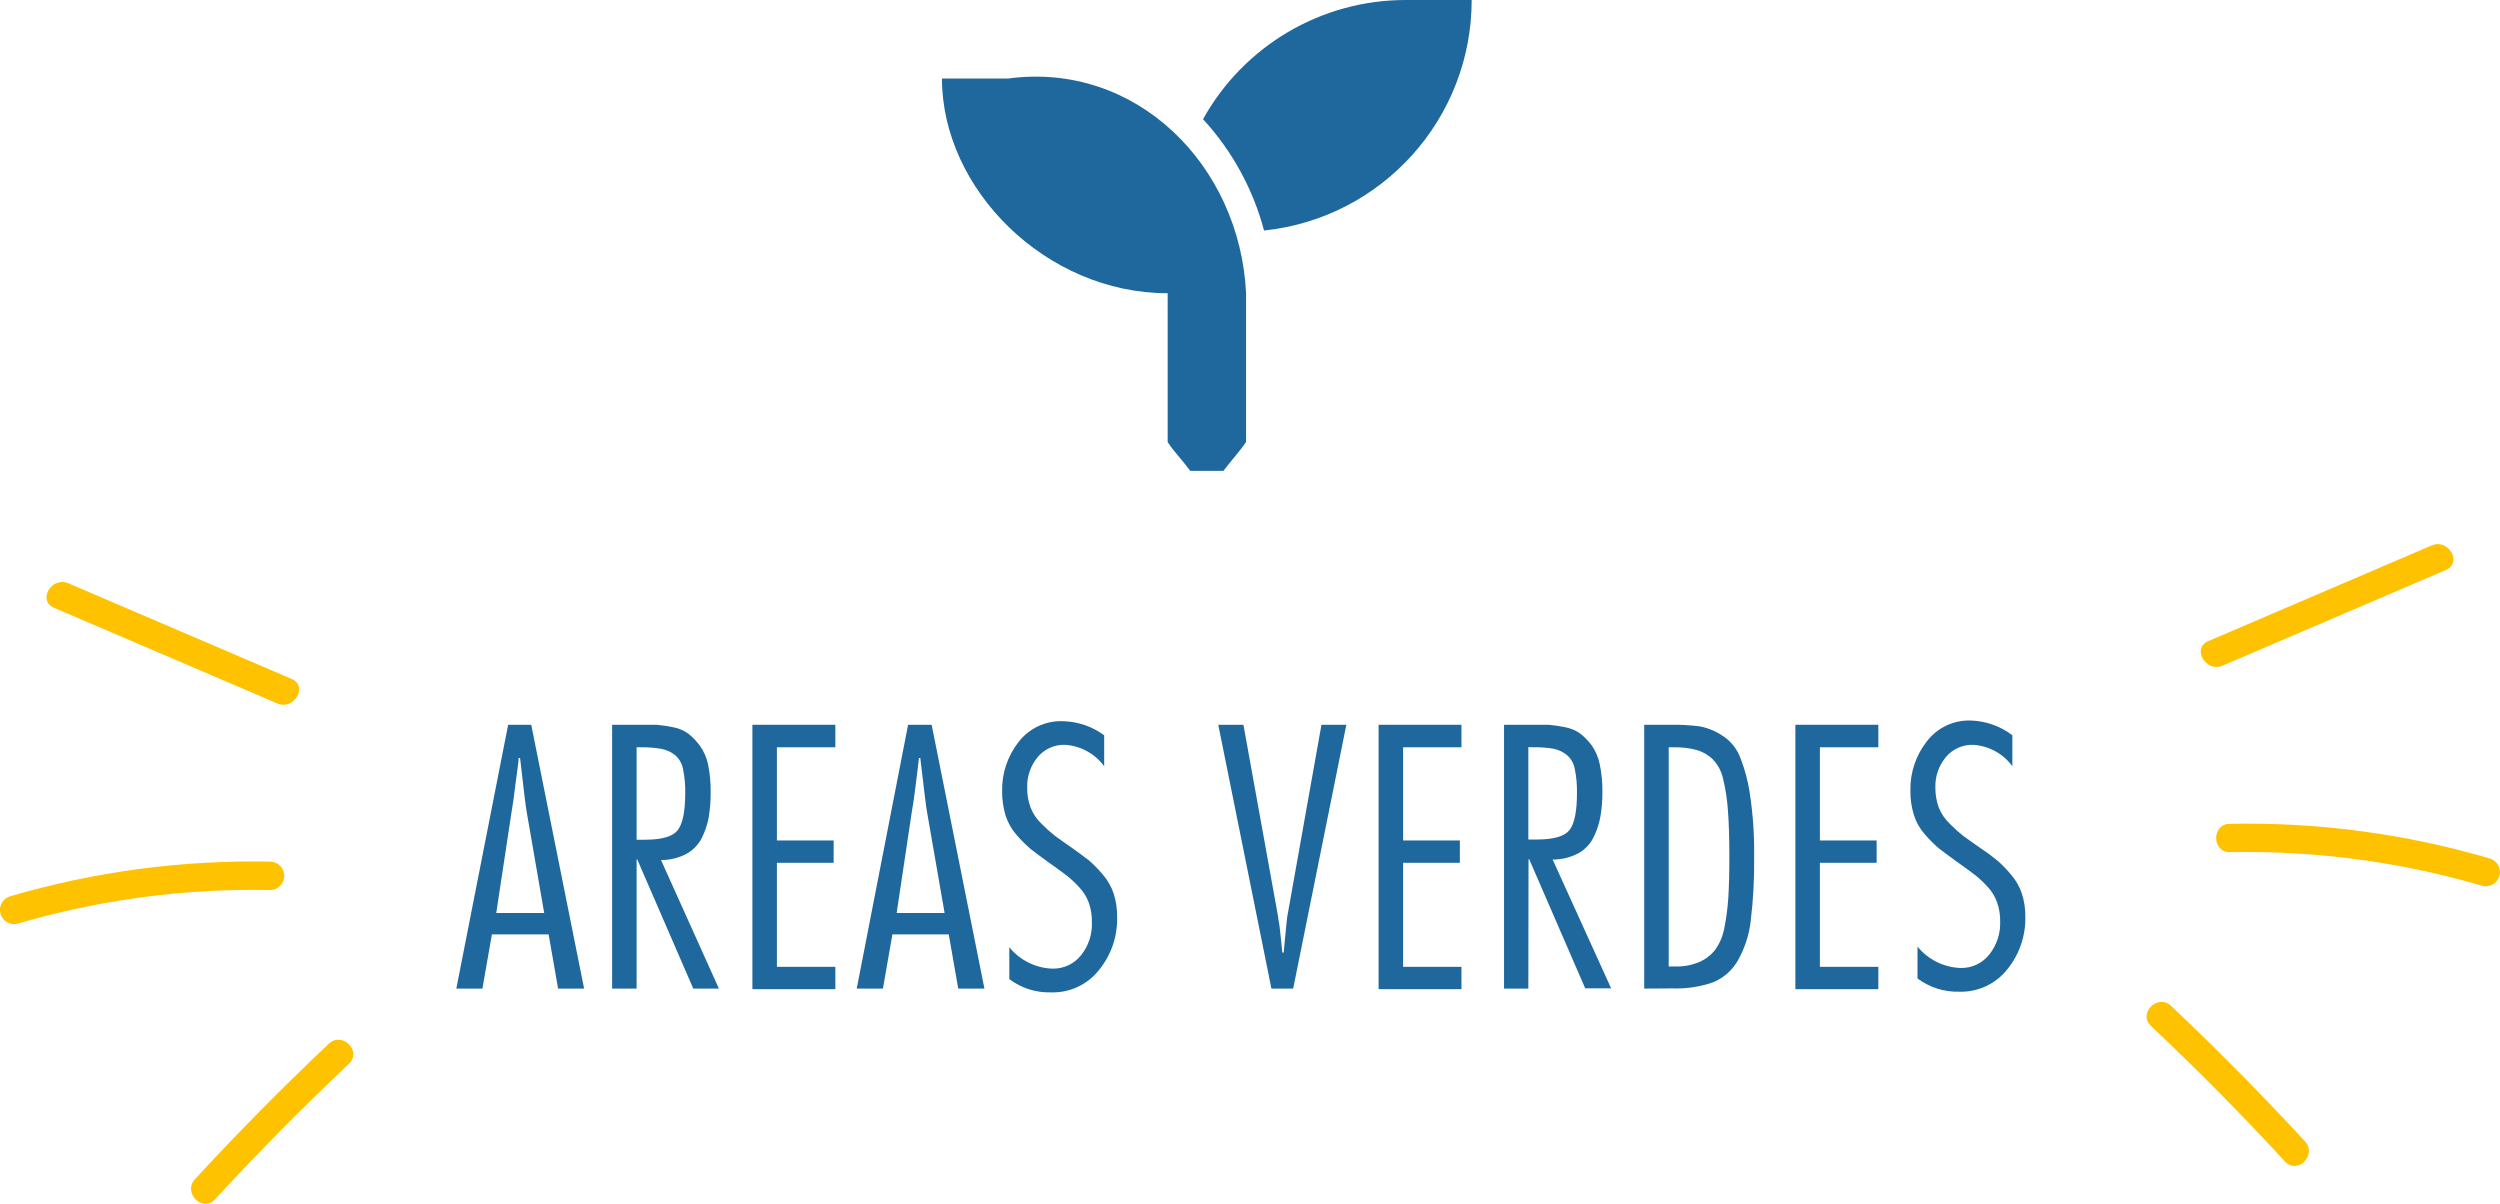
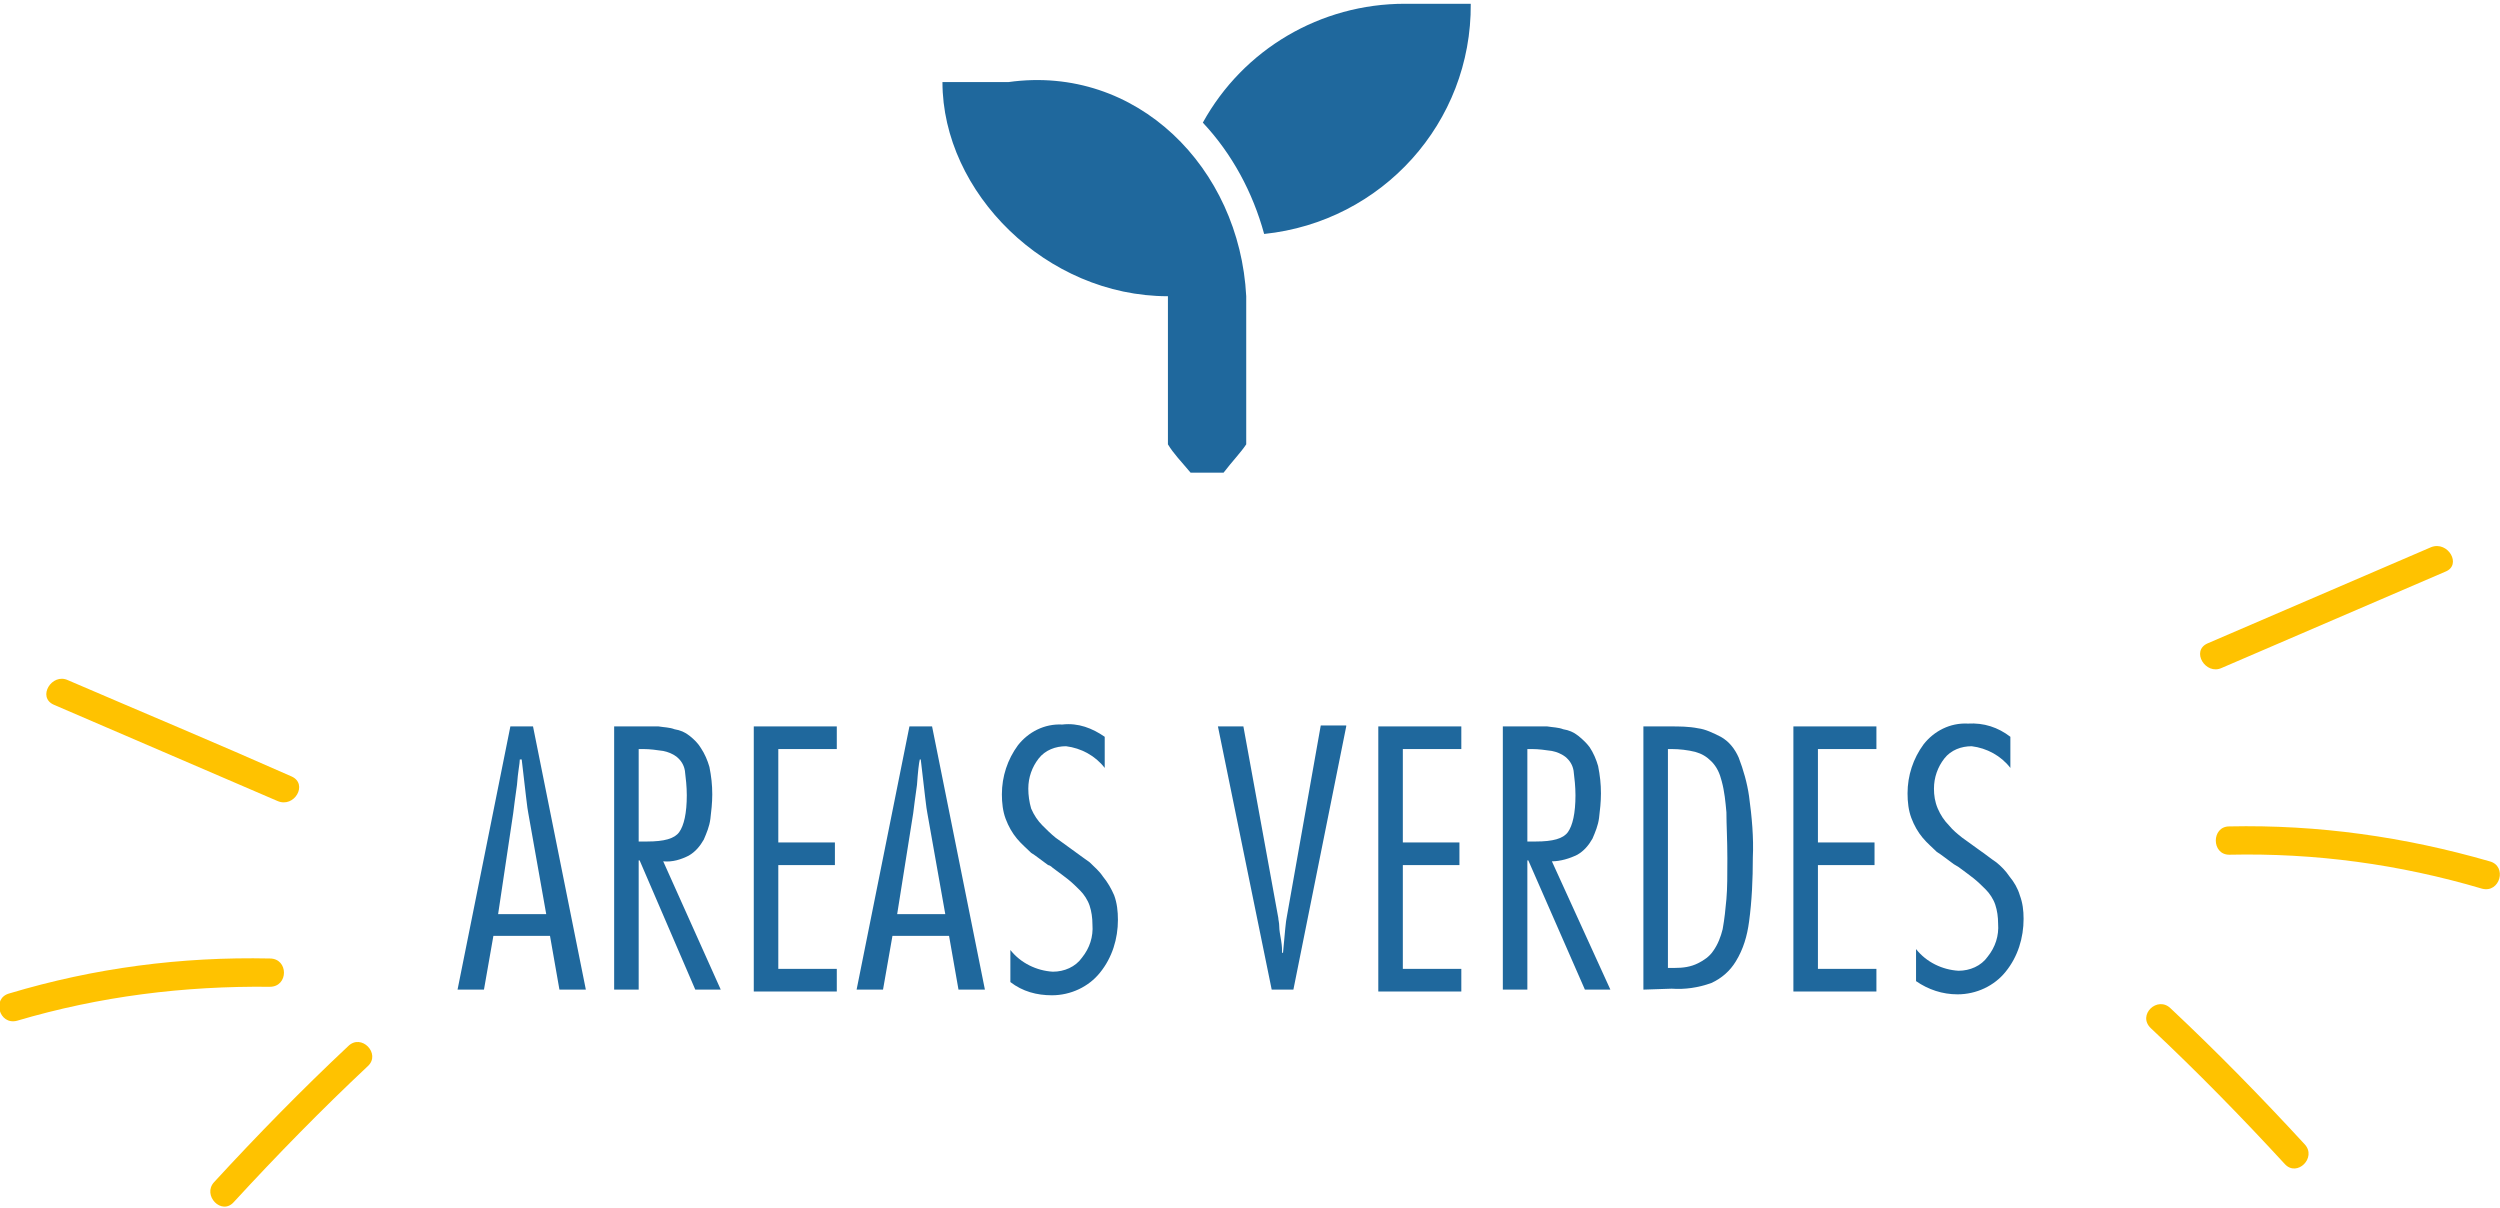
- <svg xmlns="http://www.w3.org/2000/svg" viewBox="0 0 264.29 127.26">
-   <defs>
-     <style>.cls-1{fill:#1f689d;}.cls-2{fill:#ffc200;}</style>
-   </defs>
-   <g id="Layer_2" data-name="Layer 2">
-     <g id="Layer_1-2" data-name="Layer 1">
-       <path class="cls-1" d="M56.16,76.62l5.59,27.89H59l-1-5.73H52l-1,5.73H48.24l5.48-27.89Zm-3.7,19.9h5.07L55.68,85.83q-.12-.56-.7-5.7h-.15c0,.44-.16,1.33-.32,2.65s-.3,2.33-.42,3Z" />
-       <path class="cls-1" d="M67.3,104.51H64.71V76.62h2.77c.79,0,1.44,0,1.94,0a15.05,15.05,0,0,1,1.74.26,4,4,0,0,1,1.61.68A6.77,6.77,0,0,1,74,78.85a5.16,5.16,0,0,1,.86,2,13.59,13.59,0,0,1,.27,2.89,15.82,15.82,0,0,1-.2,2.63,8.29,8.29,0,0,1-.74,2.22,3.94,3.94,0,0,1-1.63,1.68,5.73,5.73,0,0,1-2.68.65L76,104.51H73.29L67.37,90.86H67.3ZM67.3,79v9.77h.92q2.63,0,3.42-1c.53-.67.8-2,.8-3.9a11.46,11.46,0,0,0-.24-2.61,2.52,2.52,0,0,0-.87-1.46,3.31,3.31,0,0,0-1.39-.63A11.54,11.54,0,0,0,67.81,79Z" />
-       <path class="cls-1" d="M88.31,76.62V79H82.13v9.85h6v2.36h-6v11h6.18v2.36H79.54V76.62Z" />
-       <path class="cls-1" d="M98.49,76.62l5.58,27.89H101.3l-1-5.73H94.34l-1,5.73H90.57L96,76.62Zm-3.7,19.9h5.07L98,85.83c-.08-.37-.31-2.27-.71-5.7h-.14c-.06.44-.16,1.33-.32,2.65s-.3,2.33-.43,3Z" />
-       <path class="cls-1" d="M116.73,77.73V81a5.59,5.59,0,0,0-4.11-2.26,3.62,3.62,0,0,0-2.94,1.32,4.81,4.81,0,0,0-1.09,3.2,5.84,5.84,0,0,0,.35,2.09,4.72,4.72,0,0,0,1.2,1.77,15.52,15.52,0,0,0,1.41,1.26c.37.28,1,.71,1.81,1.28s1.36,1,1.8,1.33a14.34,14.34,0,0,1,1.42,1.46,6,6,0,0,1,1.15,2A8,8,0,0,1,118.1,97a8.51,8.51,0,0,1-1.93,5.56,6.21,6.21,0,0,1-5.07,2.35,7,7,0,0,1-4.4-1.4v-3.37a6.15,6.15,0,0,0,4.51,2.26,3.75,3.75,0,0,0,3.11-1.46,5.23,5.23,0,0,0,1.11-3.46,5.8,5.8,0,0,0-.31-2,4.72,4.72,0,0,0-1-1.65,11.57,11.57,0,0,0-1.29-1.22c-.4-.31-.94-.71-1.63-1.2-.22-.15-.39-.26-.48-.34-.74-.52-1.34-1-1.78-1.33a14.28,14.28,0,0,1-1.46-1.46,5.82,5.82,0,0,1-1.17-2.05,8.66,8.66,0,0,1-.37-2.59,8.14,8.14,0,0,1,1.74-5.2,5.64,5.64,0,0,1,4.67-2.2A7.65,7.65,0,0,1,116.73,77.73Z" />
-       <path class="cls-1" d="M142.33,76.62l-5.62,27.89h-2.3l-5.62-27.89h2.66l3.67,20.31c0,.2.09.5.14.92s.11.94.17,1.54.1,1,.13,1.31h.15c.2-2.19.32-3.45.37-3.77l3.62-20.31Z" />
-       <path class="cls-1" d="M154.5,76.62V79h-6.17v9.85h6v2.36h-6v11h6.17v2.36h-8.76V76.62Z" />
-       <path class="cls-1" d="M161.57,104.51H159V76.62h2.77c.79,0,1.44,0,1.95,0a15.71,15.71,0,0,1,1.74.26,4,4,0,0,1,1.61.68,6.77,6.77,0,0,1,1.2,1.24,5.31,5.31,0,0,1,.85,2,13.54,13.54,0,0,1,.28,2.89,14.75,14.75,0,0,1-.21,2.63,8,8,0,0,1-.74,2.22,3.91,3.91,0,0,1-1.62,1.68,5.77,5.77,0,0,1-2.69.65l6.18,13.61h-2.74l-5.92-13.65h-.07Zm0-25.53v9.77h.92c1.76,0,2.9-.34,3.43-1s.79-2,.79-3.9a11.46,11.46,0,0,0-.24-2.61,2.52,2.52,0,0,0-.87-1.46,3.33,3.33,0,0,0-1.38-.63,11.69,11.69,0,0,0-2.13-.15Z" />
-       <path class="cls-1" d="M173.82,104.51V76.62h2.81a21.54,21.54,0,0,1,3,.16,6.36,6.36,0,0,1,2.36.93,4.74,4.74,0,0,1,1.91,2.2A17.2,17.2,0,0,1,185,84a40.15,40.15,0,0,1,.44,6.54,51.38,51.38,0,0,1-.36,6.81,11,11,0,0,1-1.39,4.24,5.32,5.32,0,0,1-2.63,2.27,11.81,11.81,0,0,1-4.24.63ZM176.41,79v23.17h.74a6,6,0,0,0,2.49-.47,4.26,4.26,0,0,0,1.65-1.25,5.69,5.69,0,0,0,1-2.34,24.71,24.71,0,0,0,.42-3.2c.07-1.11.11-2.55.11-4.33,0-2-.05-3.63-.15-4.9a19.26,19.26,0,0,0-.5-3.29,4.3,4.3,0,0,0-1.07-2.09,4.12,4.12,0,0,0-1.68-1,8.67,8.67,0,0,0-2.52-.3Z" />
-       <path class="cls-1" d="M198.57,76.62V79h-6.18v9.85h6v2.36h-6v11h6.18v2.36H189.8V76.62Z" />
-       <path class="cls-1" d="M212.74,77.73V81a5.59,5.59,0,0,0-4.11-2.26,3.62,3.62,0,0,0-2.94,1.32,4.81,4.81,0,0,0-1.09,3.2,6.07,6.07,0,0,0,.35,2.09,4.88,4.88,0,0,0,1.21,1.77,14.36,14.36,0,0,0,1.4,1.26c.37.28,1,.71,1.81,1.28a20.22,20.22,0,0,1,1.8,1.33,13.35,13.35,0,0,1,1.42,1.46,6,6,0,0,1,1.15,2,7.69,7.69,0,0,1,.37,2.48,8.5,8.5,0,0,1-1.92,5.56,6.24,6.24,0,0,1-5.07,2.35,7.06,7.06,0,0,1-4.41-1.4v-3.37a6.15,6.15,0,0,0,4.52,2.26,3.74,3.74,0,0,0,3.1-1.46,5.29,5.29,0,0,0,1.12-3.46,5.8,5.8,0,0,0-.32-2,4.72,4.72,0,0,0-1-1.65,10.76,10.76,0,0,0-1.29-1.22c-.4-.31-.94-.71-1.63-1.2l-.48-.34c-.74-.52-1.33-1-1.78-1.33a14.28,14.28,0,0,1-1.46-1.46,5.65,5.65,0,0,1-1.16-2.05,8.35,8.35,0,0,1-.37-2.59,8.14,8.14,0,0,1,1.74-5.2,5.61,5.61,0,0,1,4.66-2.2A7.65,7.65,0,0,1,212.74,77.73Z" />
-       <path class="cls-1" d="M106.58,8.3h-7C99.58,20,110.56,31,123.44,31V46.73c.64,1,1.43,1.75,2.39,3.05h3.5c1-1.3,1.75-2.09,2.4-3.05V31C131.08,17.45,120.11,6.48,106.58,8.3Zm42-8.3a24.49,24.49,0,0,0-21.4,12.6,28,28,0,0,1,6.45,11.77A24.5,24.5,0,0,0,155.58,0Z" />
-       <path class="cls-2" d="M5.7,64.25,29.33,74.37c1.75.75,3.28-1.83,1.51-2.59L7.22,61.66c-1.76-.76-3.29,1.83-1.52,2.59Z" />
-       <path class="cls-2" d="M28.55,91.09a91.06,91.06,0,0,0-27.5,3.67,1.5,1.5,0,0,0,.8,2.89,88.35,88.35,0,0,1,26.7-3.56,1.5,1.5,0,0,0,0-3Z" />
-       <path class="cls-2" d="M34.77,110.33q-7.34,6.93-14.17,14.34c-1.3,1.42.81,3.55,2.13,2.12q6.82-7.41,14.16-14.33c1.41-1.33-.71-3.45-2.12-2.13Z" />
-       <path class="cls-2" d="M257.07,57.66,233.44,67.78c-1.77.76-.24,3.34,1.52,2.59l23.62-10.12c1.77-.76.25-3.35-1.51-2.59Z" />
-       <path class="cls-2" d="M235.73,90.09a88.31,88.31,0,0,1,26.7,3.56,1.5,1.5,0,0,0,.8-2.89,91,91,0,0,0-27.5-3.67c-1.93,0-1.93,3,0,3Z" />
-       <path class="cls-2" d="M227.39,108.46q7.34,6.92,14.17,14.33c1.31,1.43,3.43-.7,2.12-2.12q-6.83-7.41-14.17-14.34c-1.4-1.32-3.53.8-2.12,2.13Z" />
-     </g>
+ <svg xmlns="http://www.w3.org/2000/svg" version="1.1" id="Layer_1" x="0px" y="0px" viewBox="0 0 265 128" style="enable-background:new 0 0 265 128;" xml:space="preserve">
+   <style type="text/css">
+ 	.st0{fill:#1F689D;}
+ 	.st1{fill:#FFC200;}
+ </style>
+   <path class="st0" d="M56.5,77l5.6,27.9h-2.8l-1-5.7h-6l-1,5.7h-2.8L54.1,77H56.5z M52.8,96.9h5.1L56,86.2c-0.1-0.4-0.3-2.3-0.7-5.7  h-0.2c0,0.4-0.2,1.3-0.3,2.7c-0.2,1.3-0.3,2.3-0.4,3L52.8,96.9z" />
+   <path class="st0" d="M67.7,104.9h-2.6V77h2.8c0.8,0,1.4,0,1.9,0c0.6,0.1,1.2,0.1,1.7,0.3c0.6,0.1,1.1,0.3,1.6,0.7  c0.5,0.4,0.9,0.8,1.2,1.3c0.4,0.6,0.7,1.3,0.9,2c0.2,1,0.3,1.9,0.3,2.9c0,0.9-0.1,1.8-0.2,2.6c-0.1,0.8-0.4,1.5-0.7,2.2  c-0.4,0.7-0.9,1.3-1.6,1.7c-0.8,0.4-1.7,0.7-2.7,0.6l6.1,13.6h-2.7l-5.9-13.7h-0.1V104.9z M67.7,79.4v9.8h0.9c1.8,0,2.9-0.3,3.4-1  c0.5-0.7,0.8-2,0.8-3.9c0-0.9-0.1-1.8-0.2-2.6c-0.1-0.6-0.4-1.1-0.9-1.5c-0.4-0.3-0.9-0.5-1.4-0.6c-0.7-0.1-1.4-0.2-2.1-0.2H67.7z" />
+   <path class="st0" d="M88.7,77v2.4h-6.2v9.9h6v2.4h-6v11h6.2v2.4h-8.8V77H88.7z" />
+   <path class="st0" d="M98.8,77l5.6,27.9h-2.8l-1-5.7h-6l-1,5.7h-2.8L96.4,77H98.8z M95.1,96.9h5.1l-1.9-10.7  c-0.1-0.4-0.3-2.3-0.7-5.7h-0.1c-0.1,0.4-0.2,1.3-0.3,2.7c-0.2,1.3-0.3,2.3-0.4,3L95.1,96.9z" />
+   <path class="st0" d="M117.1,78.1v3.3c-1-1.3-2.5-2.1-4.1-2.3c-1.1,0-2.2,0.4-2.9,1.3c-0.7,0.9-1.1,2-1.1,3.2c0,0.7,0.1,1.4,0.3,2.1  c0.3,0.7,0.7,1.3,1.2,1.8c0.4,0.4,0.9,0.9,1.4,1.3c0.4,0.3,1,0.7,1.8,1.3c0.8,0.6,1.4,1,1.8,1.3c0.5,0.5,1,0.9,1.4,1.5  c0.5,0.6,0.9,1.3,1.2,2c0.3,0.8,0.4,1.7,0.4,2.6c0,2-0.6,4-1.9,5.6c-1.2,1.5-3.1,2.4-5.1,2.4c-1.6,0-3.1-0.4-4.4-1.4v-3.4  c1.1,1.4,2.8,2.2,4.5,2.3c1.2,0,2.4-0.5,3.1-1.5c0.8-1,1.2-2.2,1.1-3.5c0-0.7-0.1-1.4-0.3-2c-0.2-0.6-0.6-1.2-1-1.6  c-0.4-0.4-0.8-0.8-1.3-1.2c-0.4-0.3-0.9-0.7-1.6-1.2c-0.2-0.2-0.4-0.3-0.5-0.3c-0.7-0.5-1.3-1-1.8-1.3c-0.5-0.5-1-0.9-1.5-1.5  c-0.5-0.6-0.9-1.3-1.2-2.1c-0.3-0.8-0.4-1.7-0.4-2.6c0-1.9,0.6-3.7,1.7-5.2c1.1-1.4,2.8-2.3,4.7-2.2  C114.3,76.6,115.8,77.2,117.1,78.1z" />
+   <path class="st0" d="M142.7,77l-5.6,27.9h-2.3L129.1,77h2.7l3.7,20.3c0,0.2,0.1,0.5,0.1,0.9s0.1,0.9,0.2,1.5c0.1,0.6,0.1,1,0.1,1.3  h0.1c0.2-2.2,0.3-3.4,0.4-3.8l3.6-20.3H142.7z" />
+   <path class="st0" d="M154.9,77v2.4h-6.2v9.9h6v2.4h-6v11h6.2v2.4h-8.8V77H154.9z" />
+   <path class="st0" d="M161.9,104.9h-2.6V77h2.8c0.8,0,1.4,0,1.9,0c0.6,0.1,1.2,0.1,1.7,0.3c0.6,0.1,1.1,0.3,1.6,0.7  c0.5,0.4,0.9,0.8,1.2,1.2c0.4,0.6,0.7,1.3,0.9,2c0.2,1,0.3,1.9,0.3,2.9c0,0.9-0.1,1.8-0.2,2.6c-0.1,0.8-0.4,1.5-0.7,2.2  c-0.4,0.7-0.9,1.3-1.6,1.7c-0.8,0.4-1.8,0.7-2.7,0.7l6.2,13.6h-2.7L162,91.2h-0.1L161.9,104.9z M161.9,79.4v9.8h0.9  c1.8,0,2.9-0.3,3.4-1s0.8-2,0.8-3.9c0-0.9-0.1-1.8-0.2-2.6c-0.1-0.6-0.4-1.1-0.9-1.5c-0.4-0.3-0.9-0.5-1.4-0.6  c-0.7-0.1-1.4-0.2-2.1-0.2L161.9,79.4z" />
+   <path class="st0" d="M174.2,104.9V77h2.8c1,0,2,0,3,0.2c0.8,0.1,1.6,0.5,2.4,0.9c0.9,0.5,1.5,1.3,1.9,2.2c0.5,1.3,0.9,2.7,1.1,4.1  c0.3,2.2,0.5,4.4,0.4,6.5c0,2.3-0.1,4.6-0.4,6.8c-0.2,1.5-0.6,2.9-1.4,4.2c-0.6,1-1.5,1.8-2.6,2.3c-1.4,0.5-2.8,0.7-4.2,0.6  L174.2,104.9z M176.8,79.4v23.2h0.7c0.9,0,1.7-0.1,2.5-0.5c0.6-0.3,1.2-0.7,1.6-1.3c0.5-0.7,0.8-1.5,1-2.3c0.2-1.1,0.3-2.1,0.4-3.2  c0.1-1.1,0.1-2.6,0.1-4.3c0-2-0.1-3.6-0.1-4.9c-0.1-1.1-0.2-2.2-0.5-3.3c-0.2-0.8-0.5-1.5-1.1-2.1c-0.5-0.5-1-0.8-1.7-1  c-0.8-0.2-1.7-0.3-2.5-0.3H176.8z" />
+   <path class="st0" d="M198.9,77v2.4h-6.2v9.9h6v2.4h-6v11h6.2v2.4h-8.8V77H198.9z" />
+   <path class="st0" d="M213.1,78.1v3.3c-1-1.3-2.5-2.1-4.1-2.3c-1.1,0-2.2,0.4-2.9,1.3c-0.7,0.9-1.1,2-1.1,3.2c0,0.7,0.1,1.4,0.4,2.1  c0.3,0.7,0.7,1.3,1.2,1.8c0.4,0.5,0.9,0.9,1.4,1.3c0.4,0.3,1,0.7,1.8,1.3c0.6,0.4,1.2,0.9,1.8,1.3c0.5,0.4,1,0.9,1.4,1.5  c0.5,0.6,0.9,1.3,1.1,2c0.3,0.8,0.4,1.6,0.4,2.5c0,2-0.6,4-1.9,5.6c-1.2,1.5-3.1,2.4-5.1,2.4c-1.6,0-3.1-0.5-4.4-1.4v-3.4  c1.1,1.4,2.8,2.2,4.5,2.3c1.2,0,2.4-0.5,3.1-1.5c0.8-1,1.2-2.2,1.1-3.5c0-0.7-0.1-1.4-0.3-2c-0.2-0.6-0.6-1.2-1-1.6  c-0.4-0.4-0.8-0.8-1.3-1.2c-0.4-0.3-0.9-0.7-1.6-1.2l-0.5-0.3c-0.7-0.5-1.3-1-1.8-1.3c-0.5-0.5-1-0.9-1.5-1.5  c-0.5-0.6-0.9-1.3-1.2-2.1c-0.3-0.8-0.4-1.7-0.4-2.6c0-1.9,0.6-3.7,1.7-5.2c1.1-1.4,2.8-2.3,4.7-2.2  C210.3,76.6,211.8,77.1,213.1,78.1z" />
+   <path class="st0" d="M106.9,8.7h-7c0,11.7,11,22.7,23.9,22.7v15.7c0.6,1,1.4,1.8,2.4,3h3.5c1-1.3,1.8-2.1,2.4-3V31.4  C131.4,17.8,120.5,6.8,106.9,8.7z M148.9,0.4c-8.9,0-17.1,4.8-21.4,12.6c3.1,3.3,5.3,7.4,6.5,11.8c12.5-1.3,22-11.8,21.9-24.4H148.9  z" />
+   <g>
+     <path class="st1" d="M5.7,74.7c7.9,3.4,15.8,6.8,23.7,10.2c1.8,0.8,3.3-1.8,1.5-2.6C23,78.8,15.1,75.5,7.2,72.1   C5.5,71.3,3.9,73.9,5.7,74.7L5.7,74.7z" />
+   </g>
+   <g>
+     <path class="st1" d="M28.6,101.6c-9.4-0.2-18.6,1-27.6,3.7c-1.9,0.5-1.1,3.4,0.8,2.9c8.8-2.6,17.7-3.7,26.8-3.6   C30.6,104.6,30.6,101.6,28.6,101.6L28.6,101.6z" />
+   </g>
+   <g>
+     <path class="st1" d="M36.9,110.9c-4.9,4.6-9.6,9.4-14.2,14.4c-1.3,1.4,0.8,3.6,2.1,2.1c4.6-5,9.3-9.8,14.2-14.4   C40.4,111.7,38.3,109.5,36.9,110.9L36.9,110.9z" />
+   </g>
+   <g>
+     <path class="st1" d="M257.7,58c-7.9,3.4-15.8,6.8-23.7,10.2c-1.8,0.8-0.2,3.4,1.5,2.6c7.9-3.4,15.8-6.8,23.7-10.2   C261,59.9,259.5,57.3,257.7,58L257.7,58z" />
+   </g>
+   <g>
+     <path class="st1" d="M236.3,90.6c9.1-0.2,18,1,26.8,3.6c1.9,0.5,2.7-2.4,0.8-2.9c-9-2.6-18.2-3.9-27.6-3.7   C234.4,87.6,234.4,90.6,236.3,90.6L236.3,90.6z" />
+   </g>
+   <g>
+     <path class="st1" d="M228,109c4.9,4.6,9.6,9.4,14.2,14.4c1.3,1.4,3.4-0.7,2.1-2.1c-4.6-5-9.3-9.8-14.2-14.4   C228.7,105.5,226.5,107.6,228,109L228,109z" />
  </g>
</svg>
